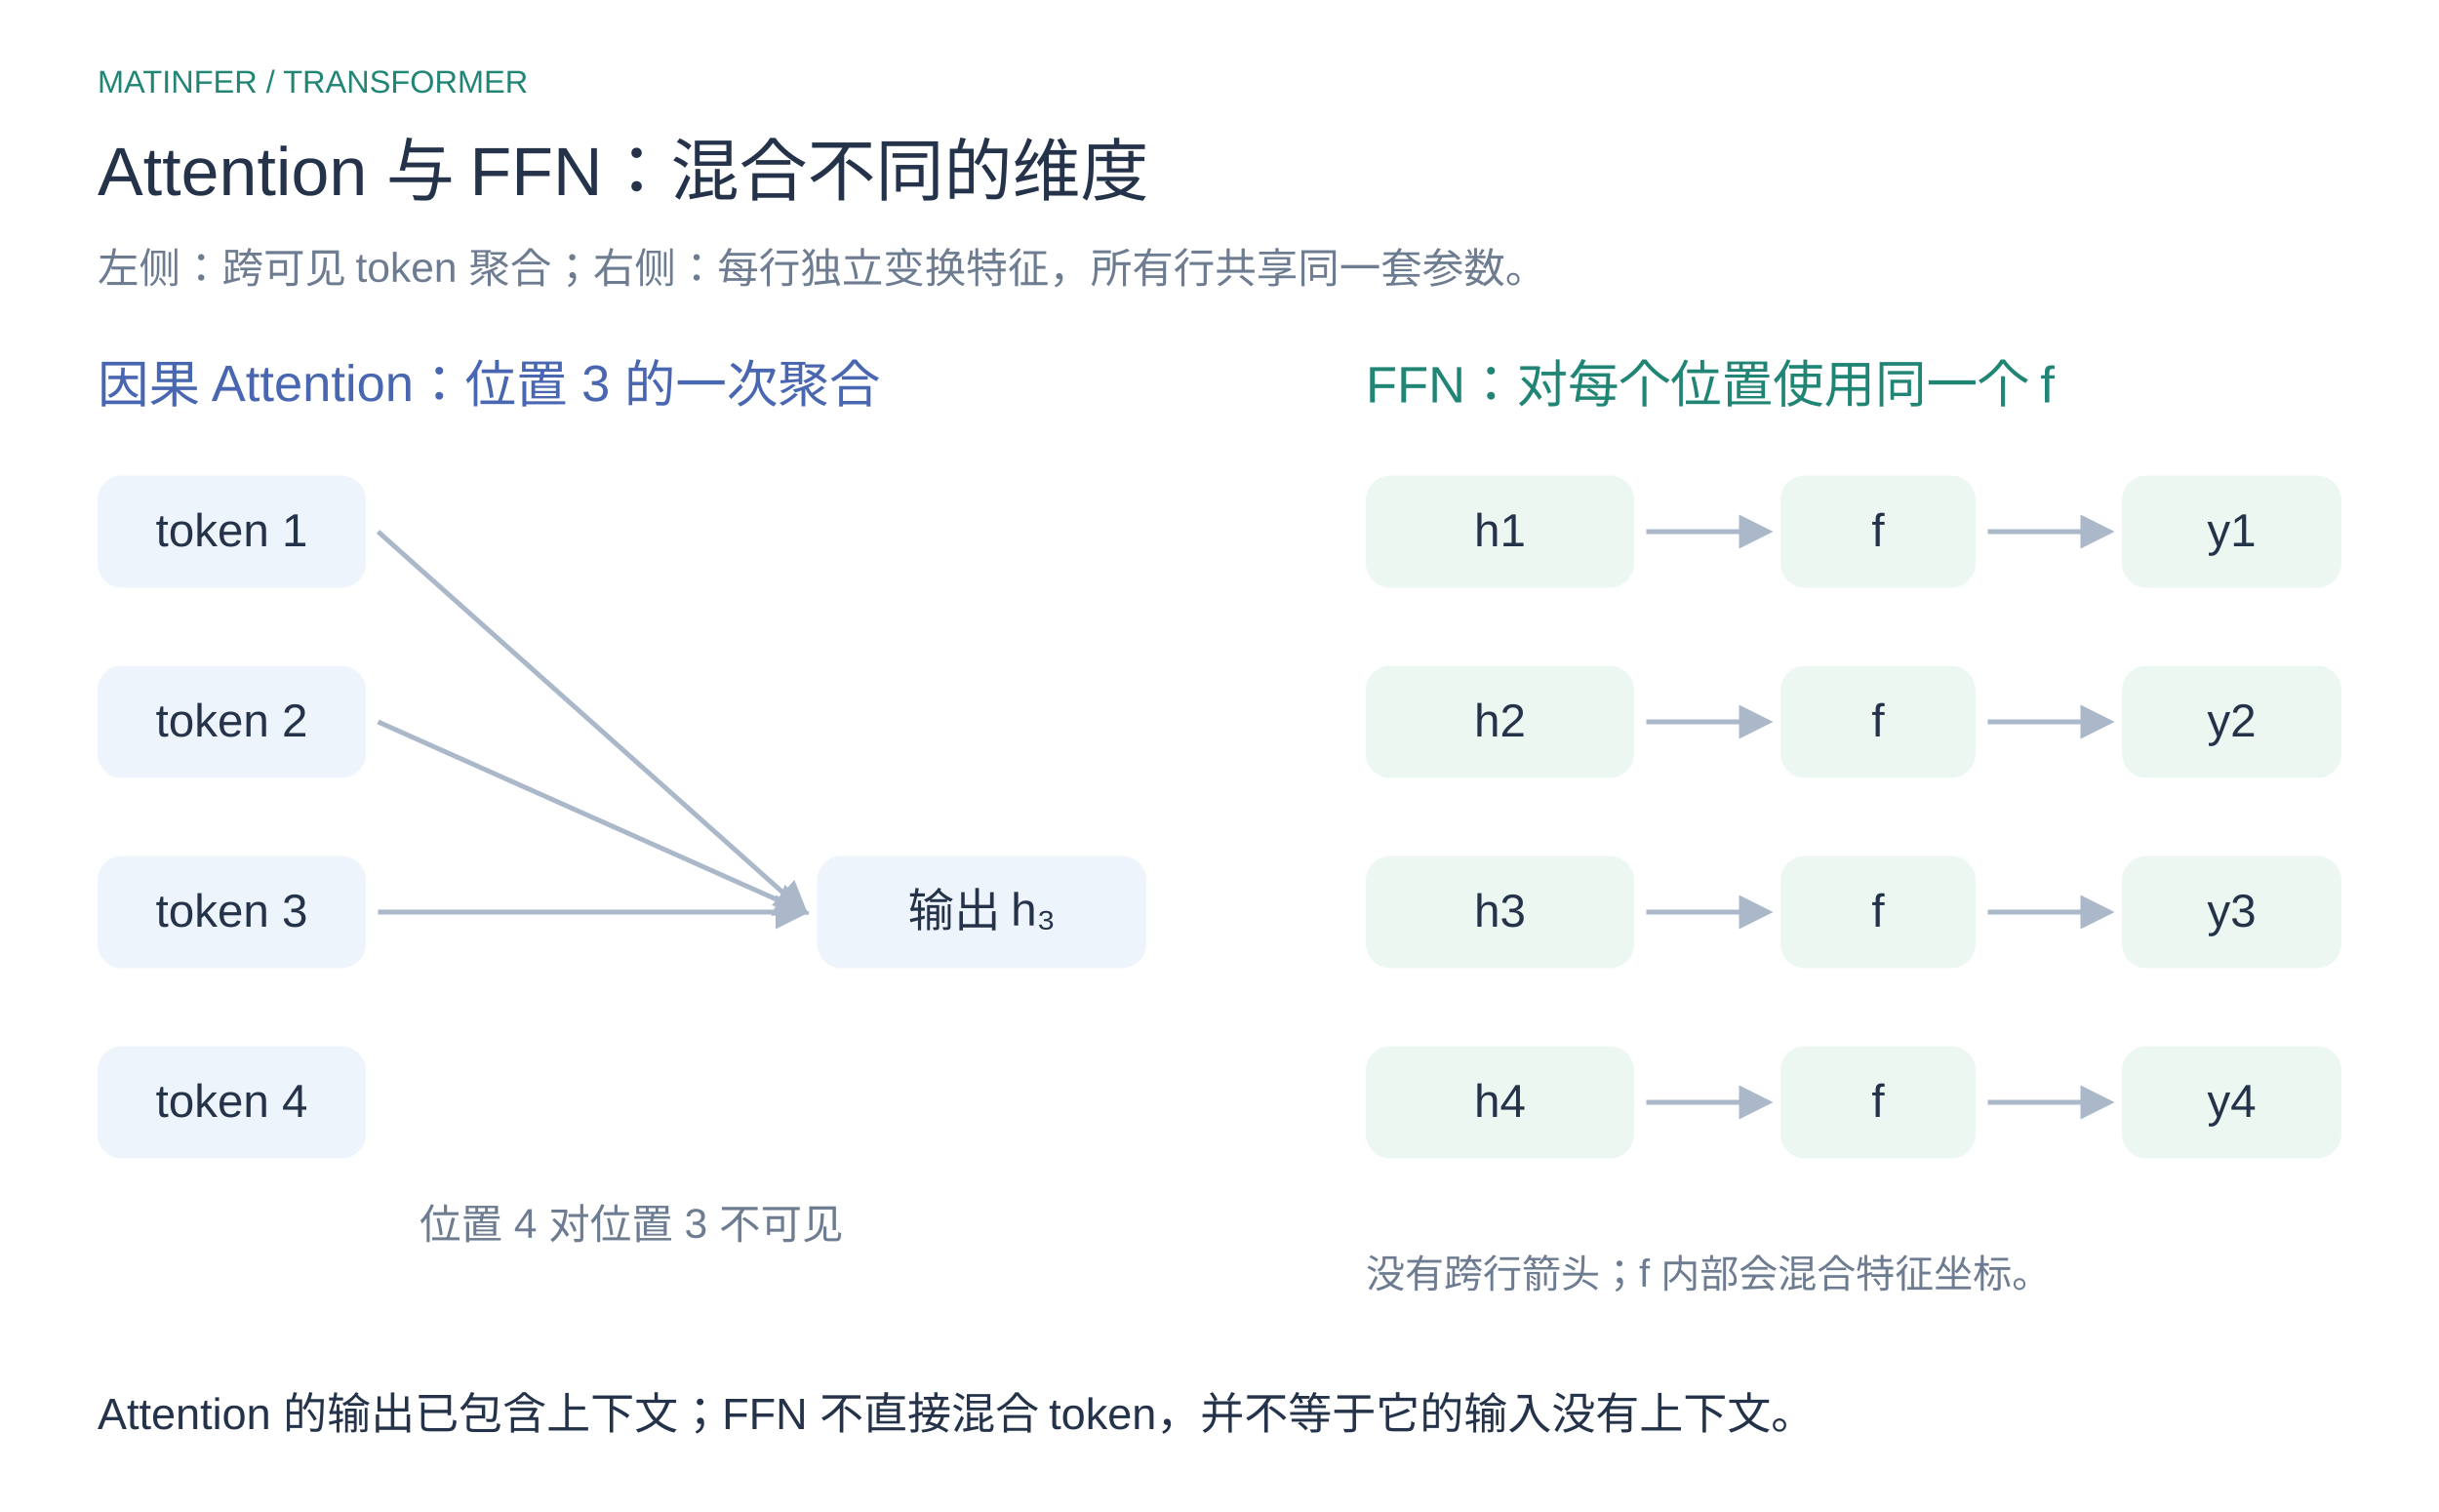
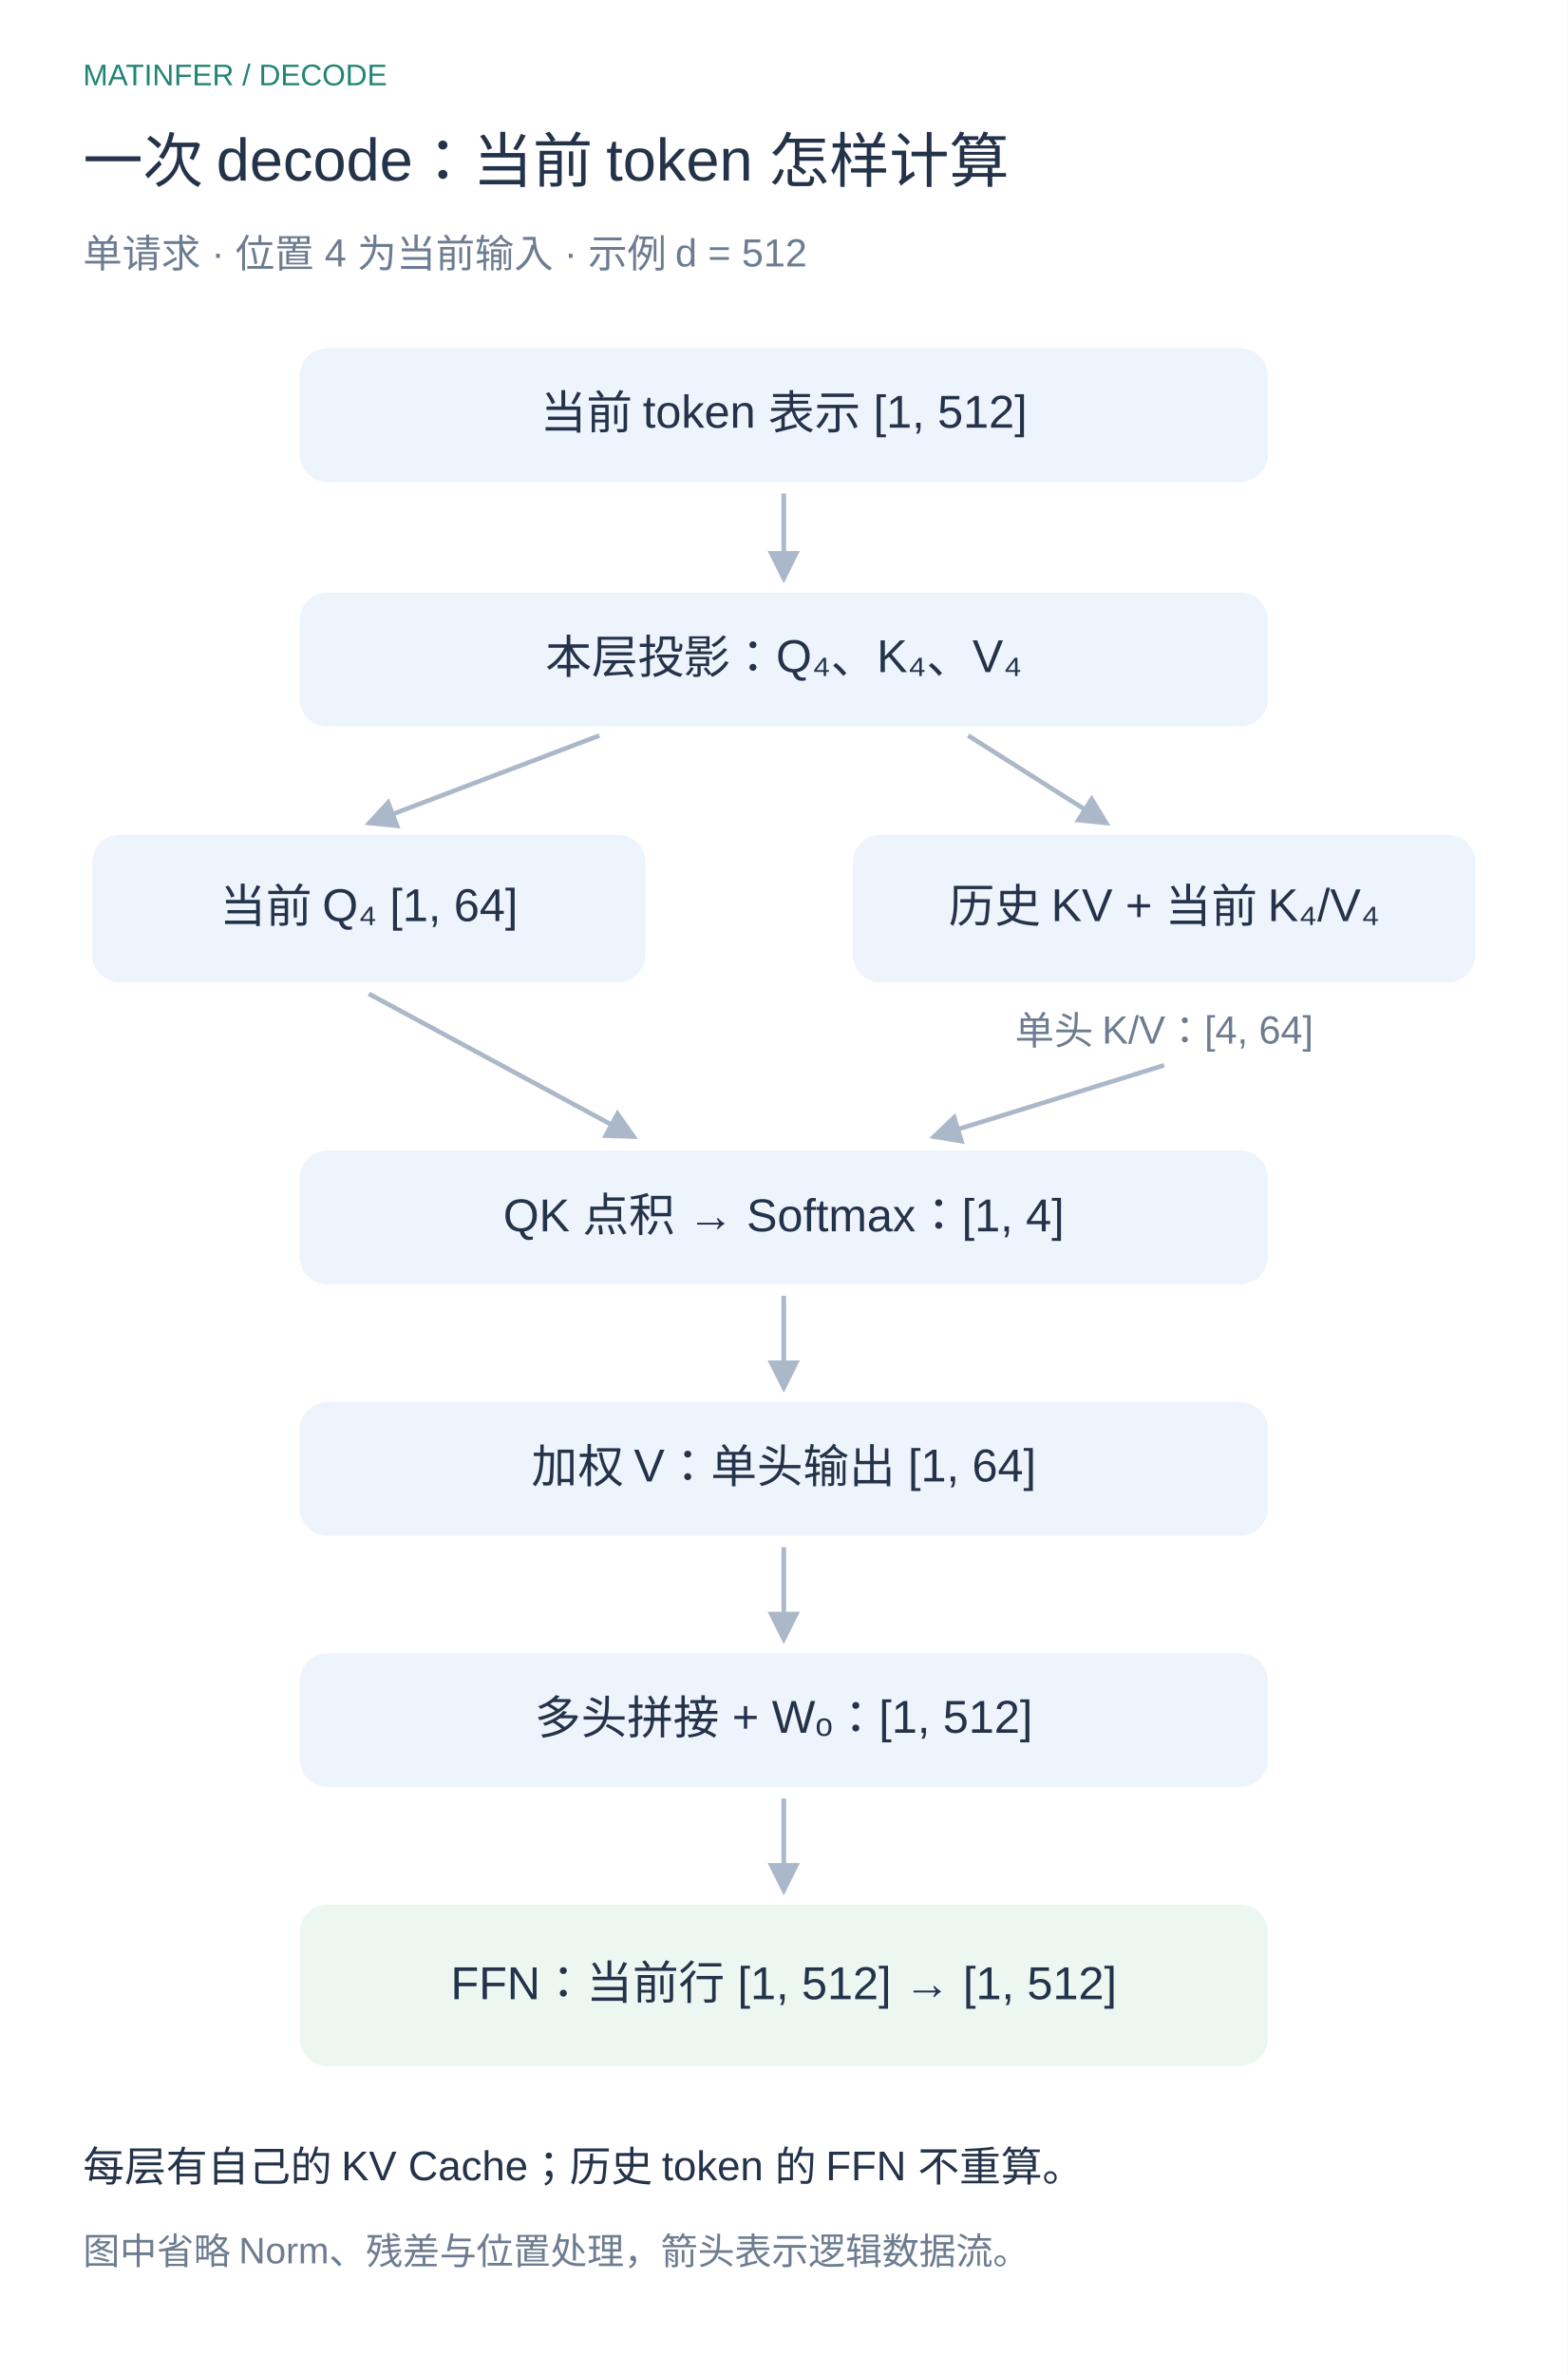
- <svg xmlns="http://www.w3.org/2000/svg" viewBox="0 0 1000 620" role="img" aria-labelledby="title">
+ <svg xmlns="http://www.w3.org/2000/svg" viewBox="0 0 680 1030" role="img" aria-labelledby="title">
  <defs>
    <marker id="a" markerWidth="7" markerHeight="7" refX="6" refY="3.5" orient="auto">
      <path d="M0 0 L7 3.5 L0 7" fill="#aab8c9" />
    </marker>
  </defs>
-   <rect width="1000" height="620" fill="white" />
+   <rect width="680" height="1030" fill="white" />
  <g font-family="PingFang SC,Microsoft YaHei,Arial,sans-serif">
-     <text x="40" y="38" font-size="13" fill="#218575" text-anchor="start">MATINFER / TRANSFORMER</text>
-     <text x="40" y="80" font-size="28" fill="#24334a" text-anchor="start">Attention 与 FFN：混合不同的维度</text>
-     <text x="40" y="116" font-size="17" fill="#6d7c90" text-anchor="start">左侧：跨可见 token 聚合；右侧：每行独立变换特征，所有行共享同一套参数。</text>
-     <text x="40" y="165" font-size="21" fill="#4967b0" text-anchor="start">因果 Attention：位置 3 的一次聚合</text>
-     <text x="560" y="165" font-size="21" fill="#218575" text-anchor="start">FFN：对每个位置使用同一个 f</text>
-     <rect x="40" y="195" width="110" height="46" rx="10" fill="#eef4fb" />
-     <text x="95.0" y="224.0" font-size="19" fill="#24334a" text-anchor="middle">token 1</text>
-     <rect x="560" y="195" width="110" height="46" rx="10" fill="#edf7f2" />
-     <text x="615.0" y="224.0" font-size="19" fill="#24334a" text-anchor="middle">h1</text>
-     <rect x="730" y="195" width="80" height="46" rx="10" fill="#edf7f2" />
-     <text x="770.0" y="224.0" font-size="19" fill="#24334a" text-anchor="middle">f</text>
-     <rect x="870" y="195" width="90" height="46" rx="10" fill="#edf7f2" />
-     <text x="915.0" y="224.0" font-size="19" fill="#24334a" text-anchor="middle">y1</text>
-     <path d="M675 218 L725 218" stroke="#aab8c9" stroke-width="2" marker-end="url(#a)" />
-     <path d="M815 218 L865 218" stroke="#aab8c9" stroke-width="2" marker-end="url(#a)" />
-     <path d="M155 218 L330 374" stroke="#aab8c9" stroke-width="2" marker-end="url(#a)" />
-     <rect x="40" y="273" width="110" height="46" rx="10" fill="#eef4fb" />
-     <text x="95.0" y="302.0" font-size="19" fill="#24334a" text-anchor="middle">token 2</text>
-     <rect x="560" y="273" width="110" height="46" rx="10" fill="#edf7f2" />
-     <text x="615.0" y="302.0" font-size="19" fill="#24334a" text-anchor="middle">h2</text>
-     <rect x="730" y="273" width="80" height="46" rx="10" fill="#edf7f2" />
-     <text x="770.0" y="302.0" font-size="19" fill="#24334a" text-anchor="middle">f</text>
-     <rect x="870" y="273" width="90" height="46" rx="10" fill="#edf7f2" />
-     <text x="915.0" y="302.0" font-size="19" fill="#24334a" text-anchor="middle">y2</text>
-     <path d="M675 296 L725 296" stroke="#aab8c9" stroke-width="2" marker-end="url(#a)" />
-     <path d="M815 296 L865 296" stroke="#aab8c9" stroke-width="2" marker-end="url(#a)" />
-     <path d="M155 296 L330 374" stroke="#aab8c9" stroke-width="2" marker-end="url(#a)" />
-     <rect x="40" y="351" width="110" height="46" rx="10" fill="#eef4fb" />
-     <text x="95.0" y="380.0" font-size="19" fill="#24334a" text-anchor="middle">token 3</text>
-     <rect x="560" y="351" width="110" height="46" rx="10" fill="#edf7f2" />
-     <text x="615.0" y="380.0" font-size="19" fill="#24334a" text-anchor="middle">h3</text>
-     <rect x="730" y="351" width="80" height="46" rx="10" fill="#edf7f2" />
-     <text x="770.0" y="380.0" font-size="19" fill="#24334a" text-anchor="middle">f</text>
-     <rect x="870" y="351" width="90" height="46" rx="10" fill="#edf7f2" />
-     <text x="915.0" y="380.0" font-size="19" fill="#24334a" text-anchor="middle">y3</text>
-     <path d="M675 374 L725 374" stroke="#aab8c9" stroke-width="2" marker-end="url(#a)" />
-     <path d="M815 374 L865 374" stroke="#aab8c9" stroke-width="2" marker-end="url(#a)" />
-     <path d="M155 374 L330 374" stroke="#aab8c9" stroke-width="2" marker-end="url(#a)" />
-     <rect x="40" y="429" width="110" height="46" rx="10" fill="#eef4fb" />
-     <text x="95.0" y="458.0" font-size="19" fill="#24334a" text-anchor="middle">token 4</text>
-     <rect x="560" y="429" width="110" height="46" rx="10" fill="#edf7f2" />
-     <text x="615.0" y="458.0" font-size="19" fill="#24334a" text-anchor="middle">h4</text>
-     <rect x="730" y="429" width="80" height="46" rx="10" fill="#edf7f2" />
-     <text x="770.0" y="458.0" font-size="19" fill="#24334a" text-anchor="middle">f</text>
-     <rect x="870" y="429" width="90" height="46" rx="10" fill="#edf7f2" />
-     <text x="915.0" y="458.0" font-size="19" fill="#24334a" text-anchor="middle">y4</text>
-     <path d="M675 452 L725 452" stroke="#aab8c9" stroke-width="2" marker-end="url(#a)" />
-     <path d="M815 452 L865 452" stroke="#aab8c9" stroke-width="2" marker-end="url(#a)" />
-     <rect x="335" y="351" width="135" height="46" rx="10" fill="#eef4fb" />
-     <text x="402.5" y="380.0" font-size="19" fill="#24334a" text-anchor="middle">输出 h₃</text>
-     <text x="172" y="508" font-size="17" fill="#6d7c90" text-anchor="start">位置 4 对位置 3 不可见</text>
-     <text x="560" y="528" font-size="16" fill="#6d7c90" text-anchor="start">没有跨行箭头；f 内部会混合特征坐标。</text>
-     <text x="40" y="586" font-size="18" fill="#24334a" text-anchor="start">Attention 的输出已包含上下文；FFN 不直接混合 token，并不等于它的输入没有上下文。</text>
+     <text x="36" y="37" font-size="13" fill="#218575" text-anchor="start">MATINFER / DECODE</text>
+     <text x="36" y="79" font-size="26" fill="#24334a" text-anchor="start">一次 decode：当前 token 怎样计算</text>
+     <text x="36" y="116" font-size="17" fill="#6d7c90" text-anchor="start">单请求 · 位置 4 为当前输入 · 示例 d = 512</text>
+     <rect x="130" y="151" width="420" height="58" rx="12" fill="#eef4fb" />
+     <text x="340.0" y="186.0" font-size="20" fill="#24334a" text-anchor="middle">当前 token 表示 [1, 512]</text>
+     <path d="M340 214 L340 251" stroke="#aab8c9" fill="none" stroke-width="2" marker-end="url(#a)" />
+     <rect x="130" y="257" width="420" height="58" rx="12" fill="#eef4fb" />
+     <text x="340.0" y="292.0" font-size="20" fill="#24334a" text-anchor="middle">本层投影：Q₄、K₄、V₄</text>
+     <path d="M260 319 L160 357" stroke="#aab8c9" fill="none" stroke-width="2" marker-end="url(#a)" />
+     <path d="M420 319 L480 357" stroke="#aab8c9" fill="none" stroke-width="2" marker-end="url(#a)" />
+     <rect x="40" y="362" width="240" height="64" rx="12" fill="#eef4fb" />
+     <text x="160.0" y="400.0" font-size="20" fill="#24334a" text-anchor="middle">当前 Q₄ [1, 64]</text>
+     <rect x="370" y="362" width="270" height="64" rx="12" fill="#eef4fb" />
+     <text x="505.0" y="400.0" font-size="20" fill="#24334a" text-anchor="middle">历史 KV + 当前 K₄/V₄</text>
+     <text x="505" y="453" font-size="17" fill="#6d7c90" text-anchor="middle">单头 K/V：[4, 64]</text>
+     <path d="M160 431 L275 493" stroke="#aab8c9" fill="none" stroke-width="2" marker-end="url(#a)" />
+     <path d="M505 462 L405 493" stroke="#aab8c9" fill="none" stroke-width="2" marker-end="url(#a)" />
+     <rect x="130" y="499" width="420" height="58" rx="12" fill="#eef4fb" />
+     <text x="340.0" y="534.0" font-size="20" fill="#24334a" text-anchor="middle">QK 点积 → Softmax：[1, 4]</text>
+     <path d="M340 562 L340 602" stroke="#aab8c9" fill="none" stroke-width="2" marker-end="url(#a)" />
+     <rect x="130" y="608" width="420" height="58" rx="12" fill="#eef4fb" />
+     <text x="340.0" y="643.0" font-size="20" fill="#24334a" text-anchor="middle">加权 V：单头输出 [1, 64]</text>
+     <path d="M340 671 L340 711" stroke="#aab8c9" fill="none" stroke-width="2" marker-end="url(#a)" />
+     <rect x="130" y="717" width="420" height="58" rx="12" fill="#eef4fb" />
+     <text x="340.0" y="752.0" font-size="20" fill="#24334a" text-anchor="middle">多头拼接 + Wₒ：[1, 512]</text>
+     <path d="M340 780 L340 820" stroke="#aab8c9" fill="none" stroke-width="2" marker-end="url(#a)" />
+     <rect x="130" y="826" width="420" height="70" rx="12" fill="#edf7f2" />
+     <text x="340.0" y="867.0" font-size="20" fill="#24334a" text-anchor="middle">FFN：当前行 [1, 512] → [1, 512]</text>
+     <text x="36" y="946" font-size="18" fill="#24334a" text-anchor="start">每层有自己的 KV Cache；历史 token 的 FFN 不重算。</text>
+     <text x="36" y="982" font-size="16" fill="#6d7c90" text-anchor="start">图中省略 Norm、残差与位置处理，箭头表示逻辑数据流。</text>
  </g>
</svg>
